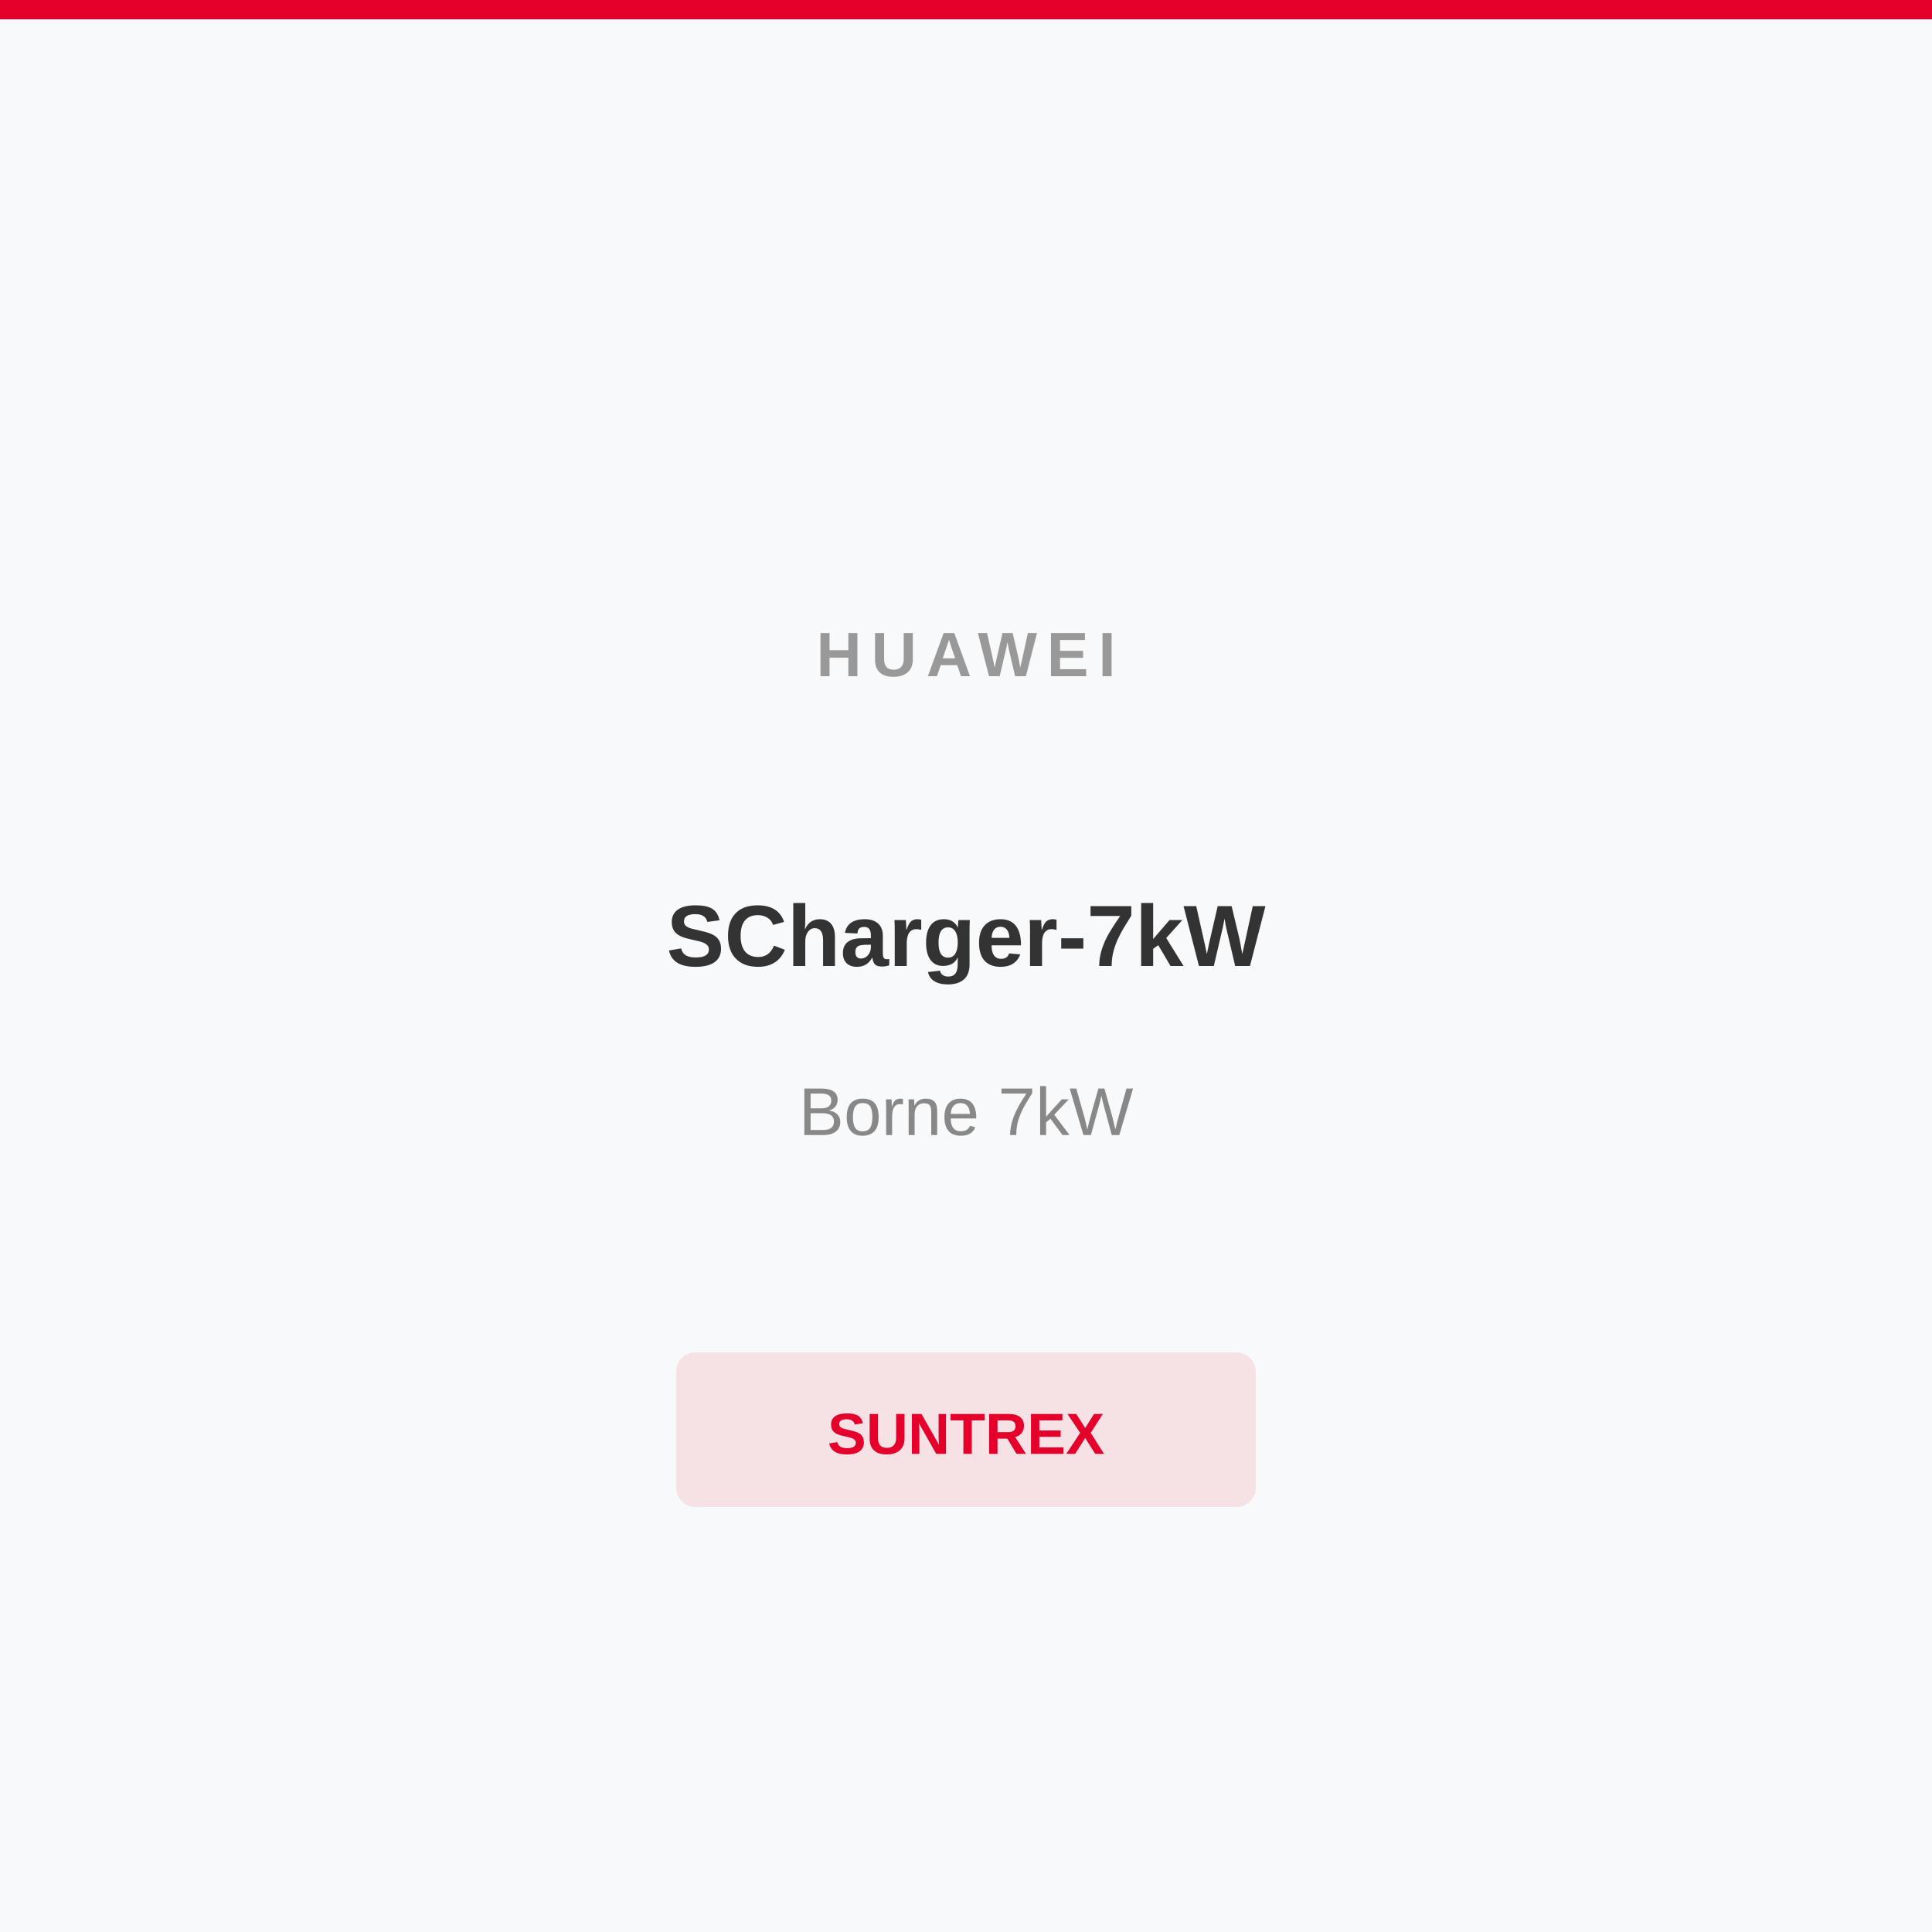
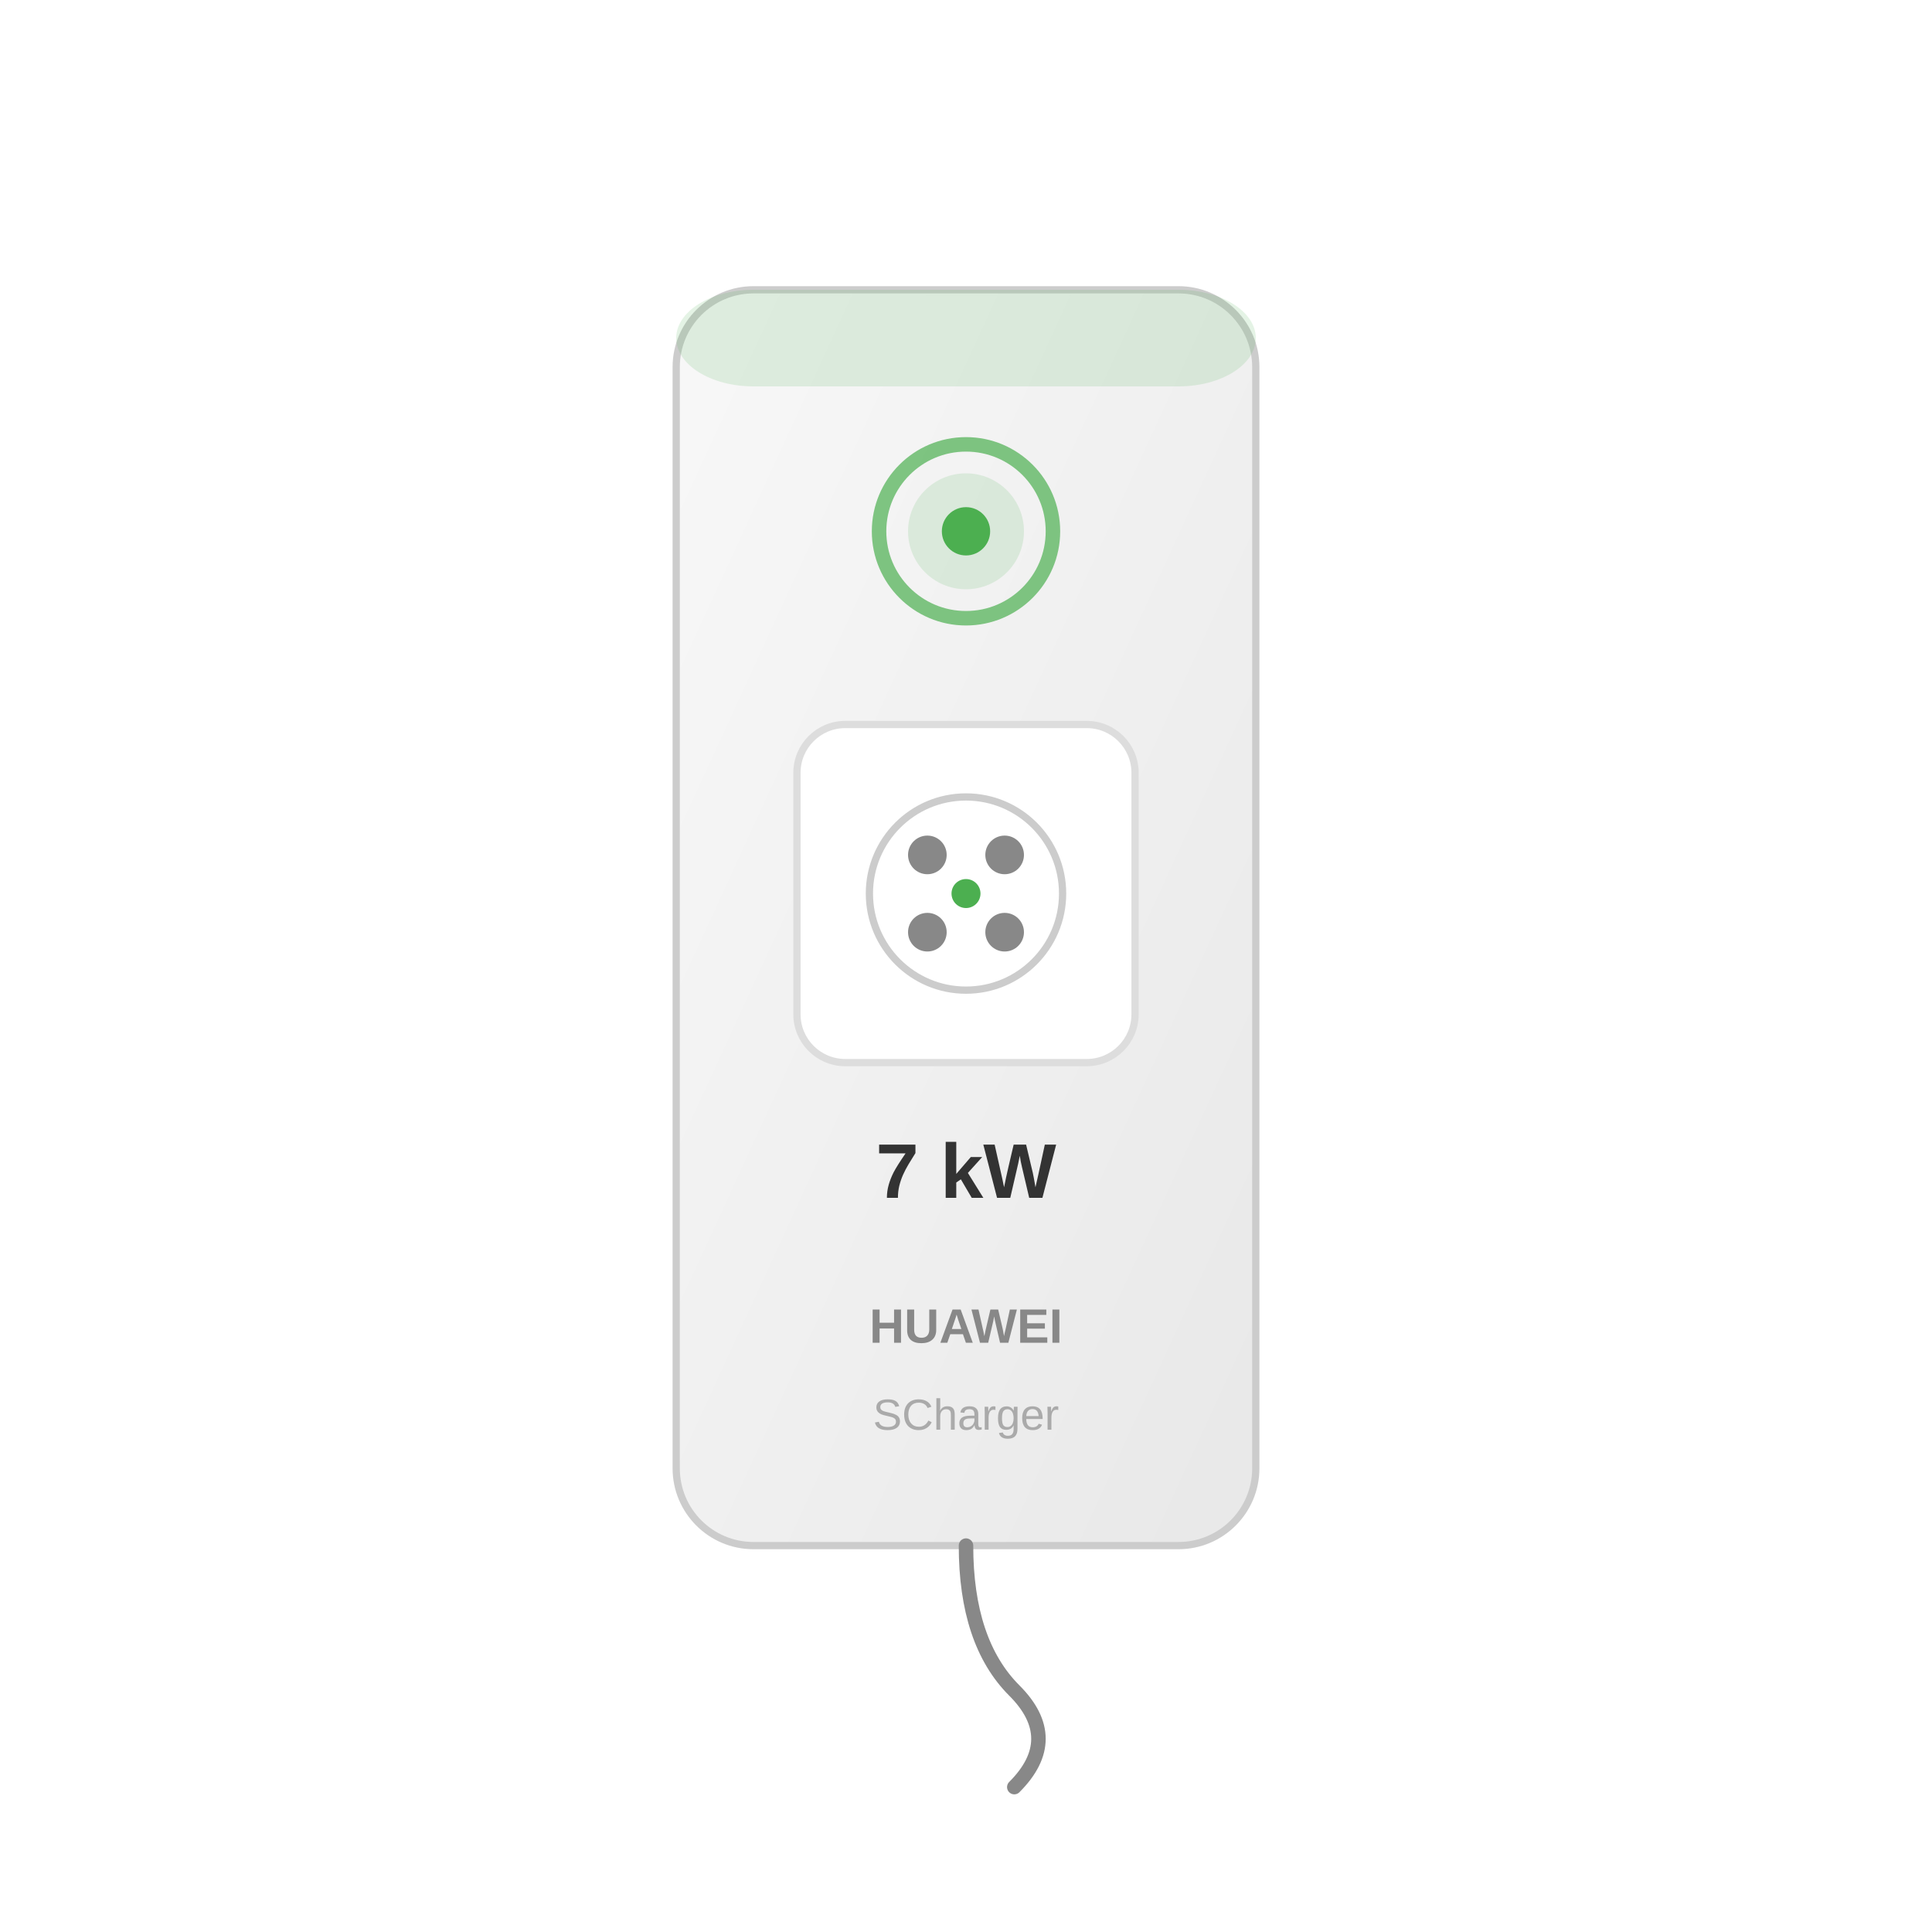
<svg xmlns="http://www.w3.org/2000/svg" width="400" height="400" viewBox="0 0 400 400">
-   <rect width="400" height="400" fill="#f8f9fa" />
-   <rect x="0" y="0" width="400" height="4" fill="#e4002b" />
-   <text x="200" y="140" text-anchor="middle" font-family="Arial, sans-serif" font-size="13" fill="#999" font-weight="600" letter-spacing="2">HUAWEI</text>
-   <text x="200" y="200" text-anchor="middle" font-family="Arial, sans-serif" font-size="18" fill="#333" font-weight="700">SCharger-7kW</text>
-   <text x="200" y="235" text-anchor="middle" font-family="Arial, sans-serif" font-size="14" fill="#888">Borne 7kW</text>
-   <rect x="140" y="280" width="120" height="32" rx="4" fill="#e4002b" opacity="0.1" />
-   <text x="200" y="301" text-anchor="middle" font-family="Arial, sans-serif" font-size="12" fill="#e4002b" font-weight="600">SUNTREX</text>
+   <rect width="400" height="400" fill="#fff" />
+   <rect x="140" y="60" width="120" height="260" rx="16" fill="url(#g1)" stroke="#ccc" stroke-width="1.5" />
+   <rect x="140" y="60" width="120" height="20" rx="16" fill="#4CAF50" opacity="0.15" />
+   <circle cx="200" cy="110" r="18" fill="none" stroke="#4CAF50" stroke-width="3" opacity="0.7" />
+   <circle cx="200" cy="110" r="12" fill="#4CAF50" opacity="0.15" />
+   <circle cx="200" cy="110" r="5" fill="#4CAF50" />
+   <rect x="165" y="150" width="70" height="70" rx="10" fill="#fff" stroke="#ddd" stroke-width="1.5" />
+   <circle cx="200" cy="185" r="20" fill="none" stroke="#ccc" stroke-width="1.5" />
+   <circle cx="192" cy="177" r="4" fill="#888" />
+   <circle cx="208" cy="177" r="4" fill="#888" />
+   <circle cx="192" cy="193" r="4" fill="#888" />
+   <circle cx="208" cy="193" r="4" fill="#888" />
+   <circle cx="200" cy="185" r="3" fill="#4CAF50" />
+   <text x="200" y="248" text-anchor="middle" font-family="Arial,sans-serif" font-size="16" fill="#333" font-weight="700">7 kW</text>
+   <text x="200" y="278" text-anchor="middle" font-family="Arial,sans-serif" font-size="10" fill="#888" font-weight="600">HUAWEI</text>
+   <text x="200" y="296" text-anchor="middle" font-family="Arial,sans-serif" font-size="9" fill="#aaa">SCharger</text>
+   <path d="M200 320 Q200 340 210 350 Q220 360 210 370" fill="none" stroke="#888" stroke-width="3" stroke-linecap="round" />
+   <defs>
+     <linearGradient id="g1" x1="0" y1="0" x2="1" y2="1">
+       <stop offset="0%" stop-color="#f8f8f8" />
+       <stop offset="100%" stop-color="#e8e8e8" />
+     </linearGradient>
+   </defs>
</svg>
